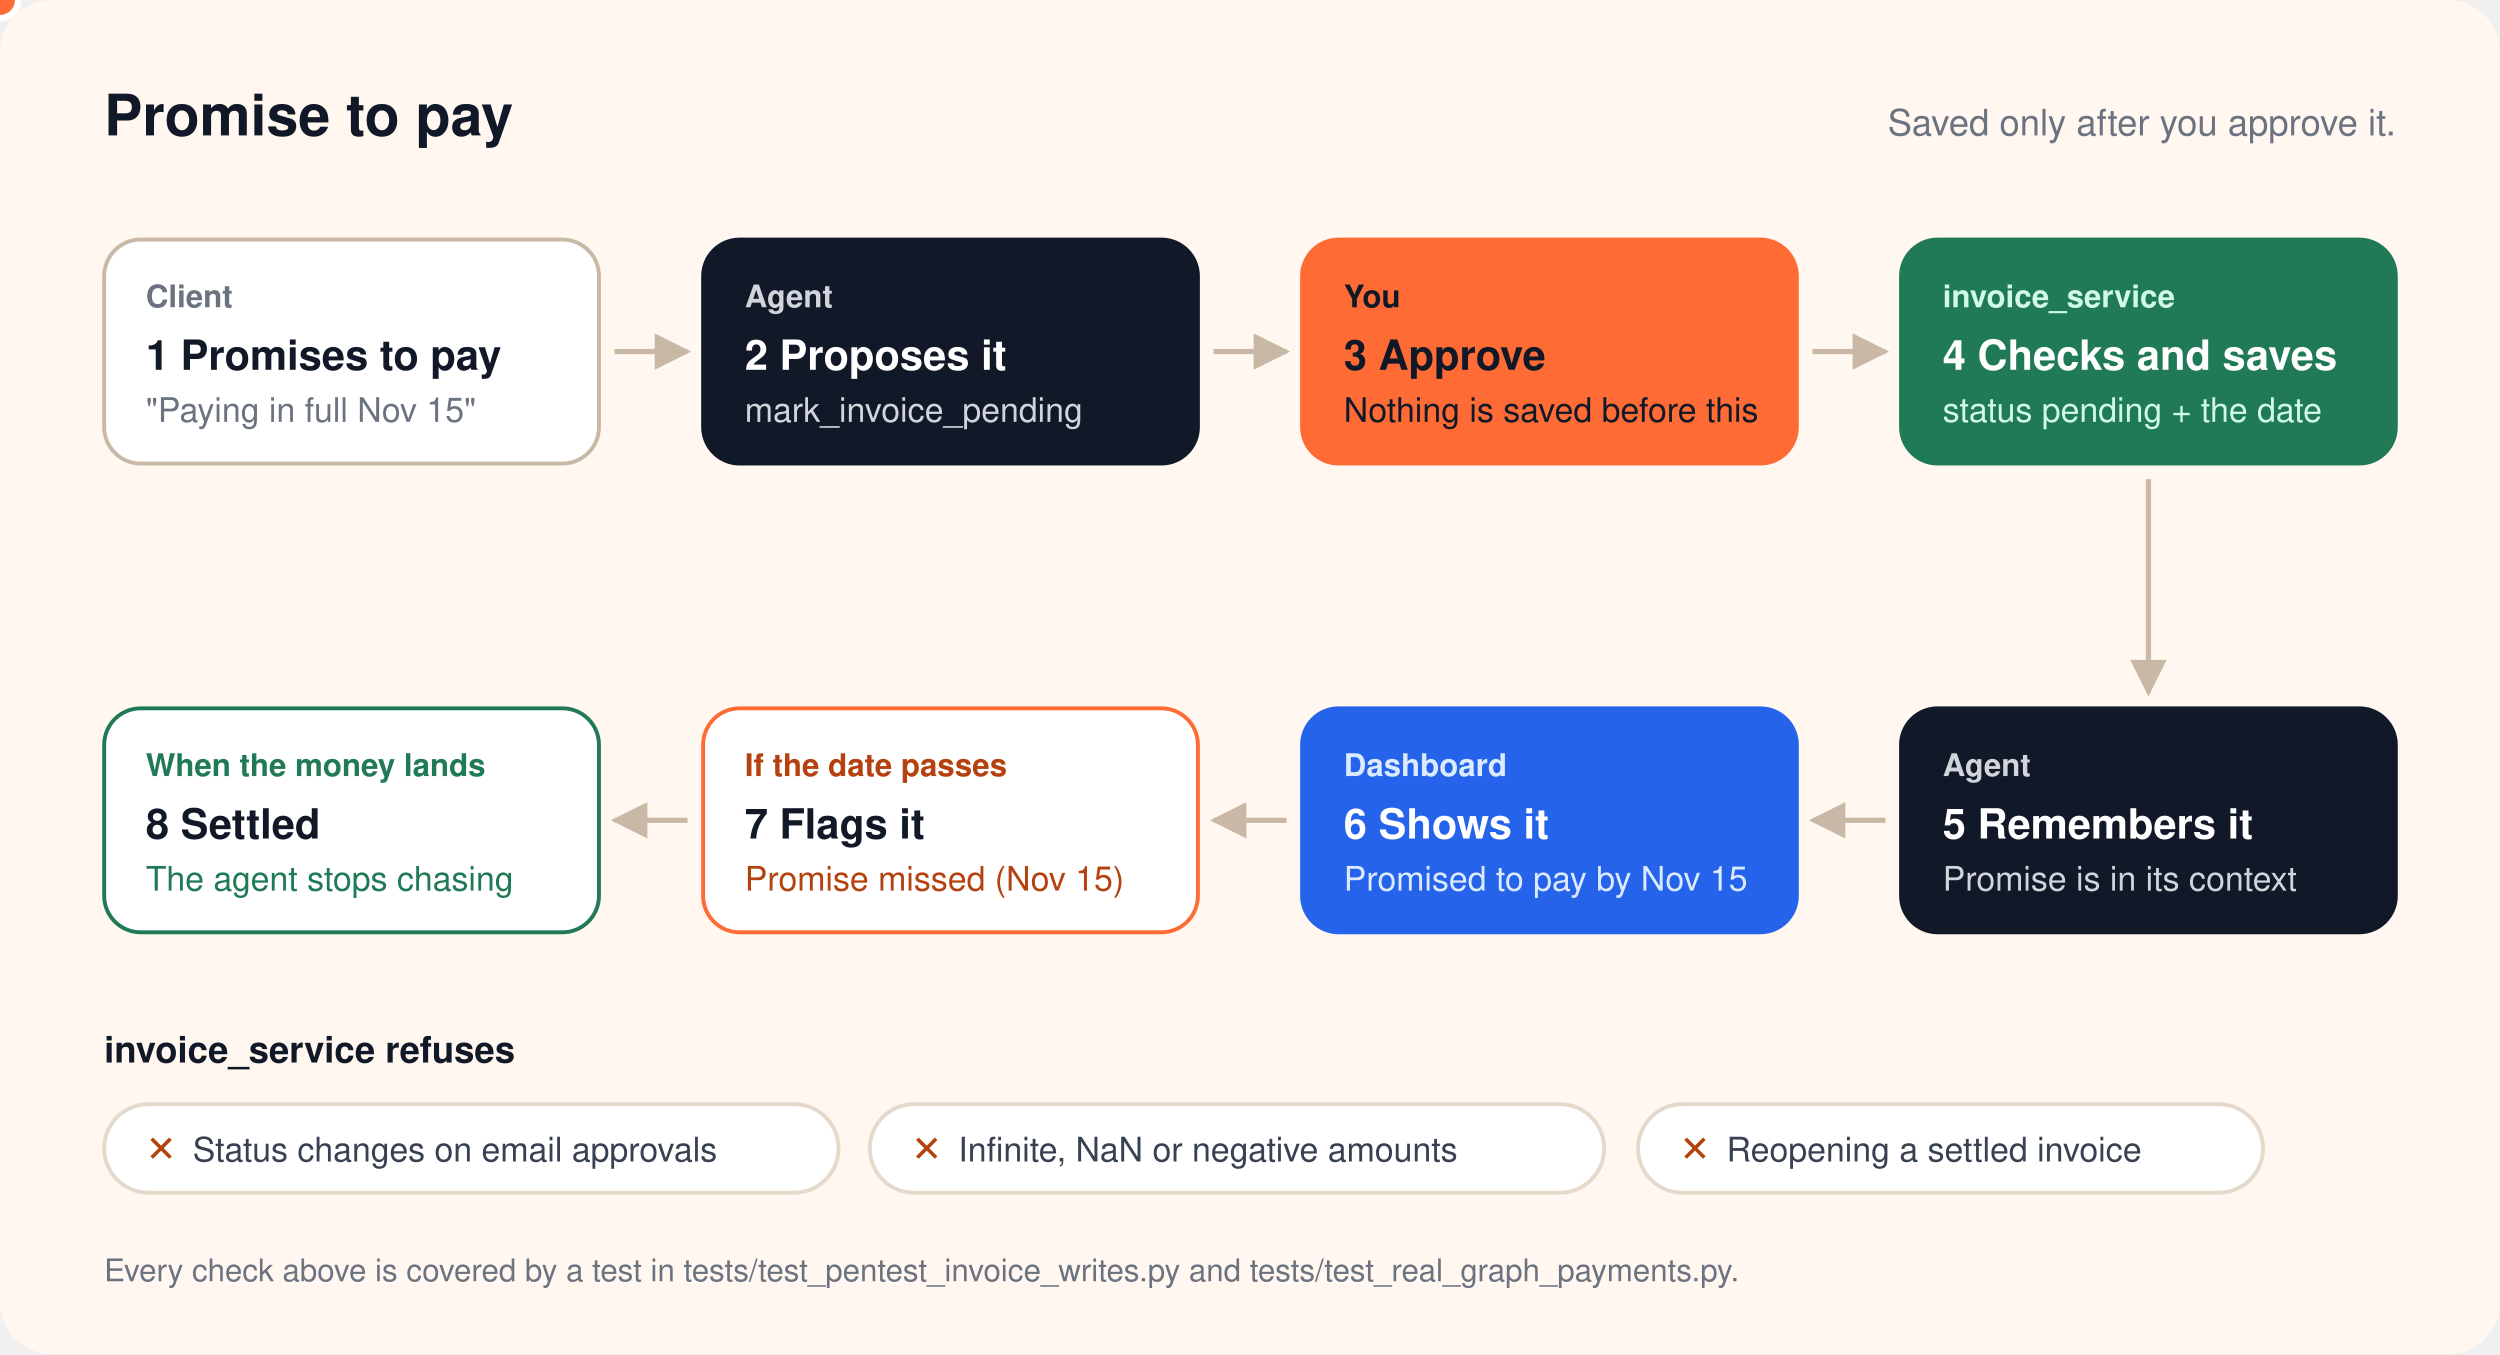
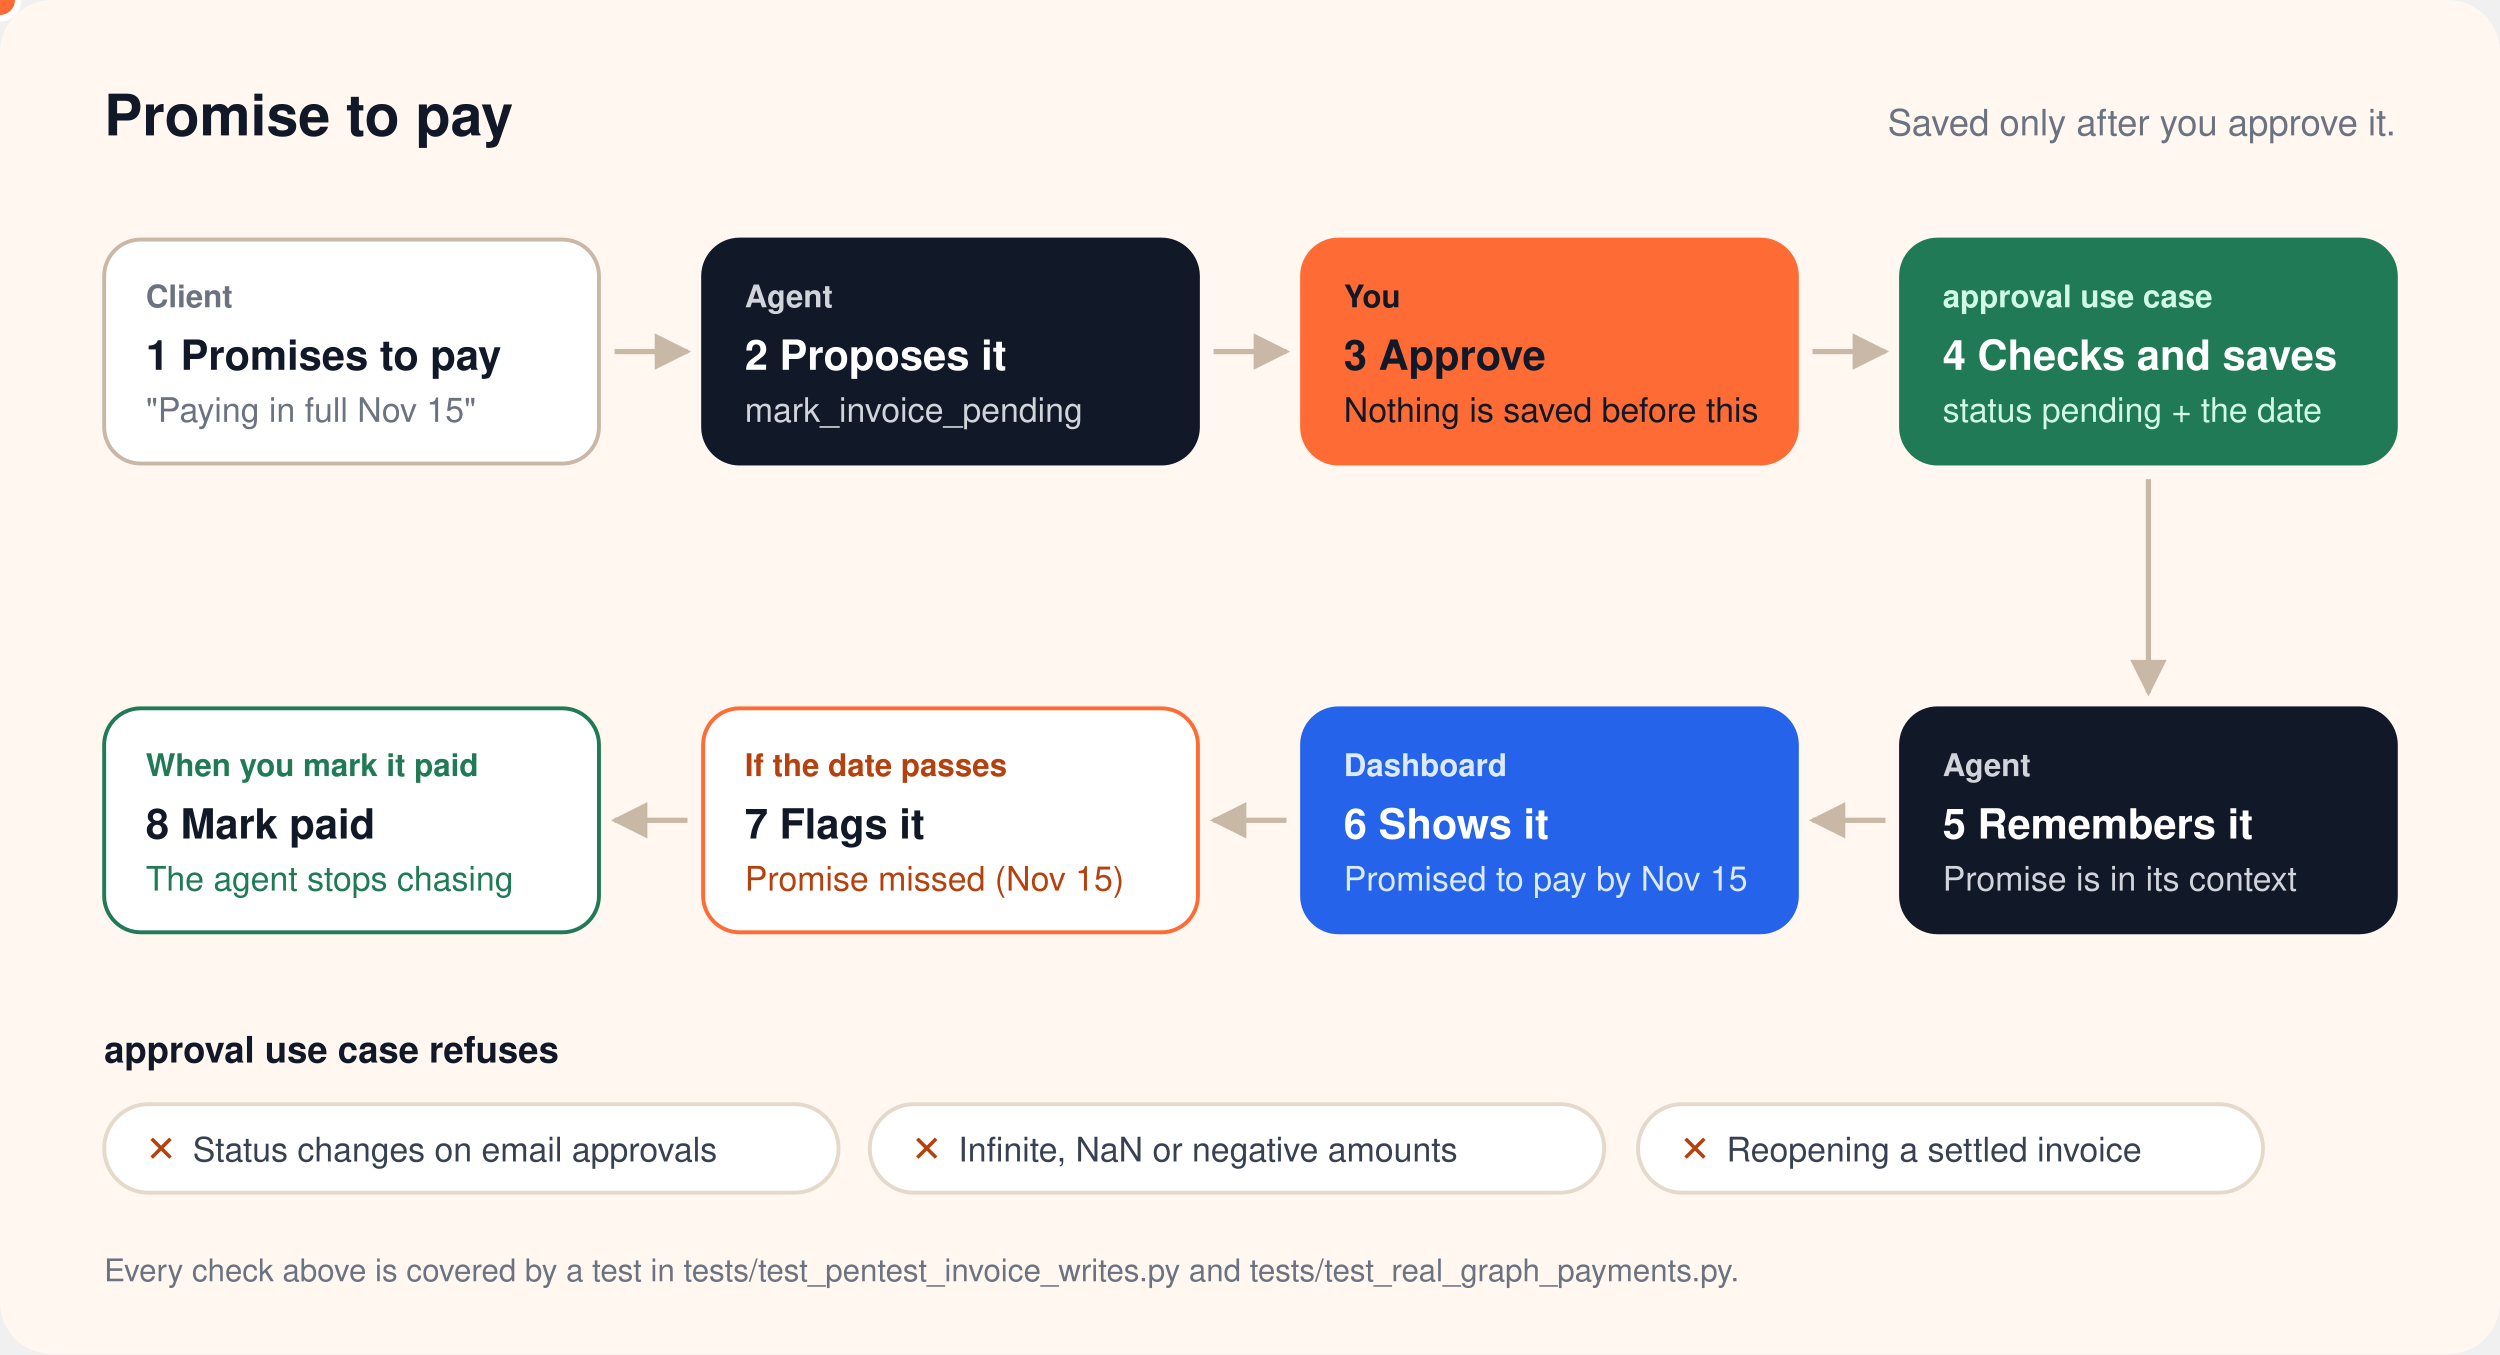
<svg xmlns="http://www.w3.org/2000/svg" viewBox="0 0 960 520" width="960" height="520" role="img" aria-labelledby="t d">
  <defs>
    <marker id="arrow" viewBox="0 0 10 10" refX="9" refY="5" markerWidth="7" markerHeight="7" orient="auto-start-reverse">
      <path d="M0 0 L10 5 L0 10 z" fill="#C9B8A6" />
    </marker>
    <style>
    text { font-family: -apple-system, "Segoe UI", Helvetica, Arial, sans-serif; }
    @media (prefers-reduced-motion: reduce) { .pulse, .ring, .blink { display: none; } }
  </style>
  </defs>
  <rect width="960" height="520" rx="20" fill="#FFF7F0" />
  <text x="40" y="52" font-size="22" font-weight="700" fill="#111827">Promise to pay</text>
  <text x="920" y="52" font-size="14" text-anchor="end" fill="#6B7280">Saved only after you approve it.</text>
  <line x1="236" y1="135.0" x2="264" y2="135.0" stroke="#C9B8A6" stroke-width="2" marker-end="url(#arrow)" />
  <line x1="466" y1="135.0" x2="494" y2="135.0" stroke="#C9B8A6" stroke-width="2" marker-end="url(#arrow)" />
  <line x1="696" y1="135.0" x2="724" y2="135.0" stroke="#C9B8A6" stroke-width="2" marker-end="url(#arrow)" />
  <line x1="825.0" y1="184" x2="825.0" y2="266" stroke="#C9B8A6" stroke-width="2" marker-end="url(#arrow)" />
  <line x1="724" y1="315.0" x2="696" y2="315.0" stroke="#C9B8A6" stroke-width="2" marker-end="url(#arrow)" />
  <line x1="494" y1="315.0" x2="466" y2="315.0" stroke="#C9B8A6" stroke-width="2" marker-end="url(#arrow)" />
  <line x1="264" y1="315.0" x2="236" y2="315.0" stroke="#C9B8A6" stroke-width="2" marker-end="url(#arrow)" />
  <circle class="pulse" r="7" fill="#FF6B35" stroke="#FFFFFF" stroke-width="2.5">
    <animateMotion dur="16s" repeatCount="indefinite" path="M135.0 135.0 H825.0 V315.0 H135.0" />
  </circle>
  <rect x="40" y="92" width="190" height="86" rx="14" fill="#FFFFFF" stroke="#C9B8A6" stroke-width="1.5" />
  <rect class="ring" x="35" y="87" width="200" height="96" rx="18" fill="none" stroke="#FF6B35" stroke-width="3" opacity="0">
    <animate attributeName="opacity" values="0;1;1;0;0" keyTimes="0;0.02;0.115;0.135;1" dur="16s" repeatCount="indefinite" />
  </rect>
  <text x="56" y="118" font-size="12" font-weight="600" fill="#6B7280">Client</text>
  <text x="56" y="142" font-size="16" font-weight="700" fill="#111827">1  Promises to pay</text>
  <text x="56" y="162" font-size="13" fill="#6B7280">"Paying in full Nov 15"</text>
  <rect x="270" y="92" width="190" height="86" rx="14" fill="#111827" stroke="#111827" stroke-width="1.5" />
  <rect class="ring" x="265" y="87" width="200" height="96" rx="18" fill="none" stroke="#FF6B35" stroke-width="3" opacity="0">
    <animate attributeName="opacity" values="0;0;1;1;0;0" keyTimes="0;0.125;0.145;0.24;0.26;1" dur="16s" repeatCount="indefinite" />
  </rect>
  <text x="286" y="118" font-size="12" font-weight="600" fill="#D1D5DB">Agent</text>
  <text x="286" y="142" font-size="16" font-weight="700" fill="#FFFFFF">2  Proposes it</text>
  <text x="286" y="162" font-size="13" fill="#D1D5DB">mark_invoice_pending</text>
  <rect x="500" y="92" width="190" height="86" rx="14" fill="#FF6B35" stroke="#FF6B35" stroke-width="1.5" />
  <rect class="ring" x="495" y="87" width="200" height="96" rx="18" fill="none" stroke="#111827" stroke-width="3" opacity="0">
    <animate attributeName="opacity" values="0;0;1;1;0;0" keyTimes="0;0.25;0.27;0.365;0.385;1" dur="16s" repeatCount="indefinite" />
  </rect>
  <text x="516" y="118" font-size="12" font-weight="600" fill="#111827">You</text>
  <text x="516" y="142" font-size="16" font-weight="700" fill="#111827">3  Approve</text>
  <text x="516" y="162" font-size="13" fill="#111827">Nothing is saved before this</text>
  <rect x="730" y="92" width="190" height="86" rx="14" fill="#1F7A55" stroke="#1F7A55" stroke-width="1.5" />
  <rect class="ring" x="725" y="87" width="200" height="96" rx="18" fill="none" stroke="#FF6B35" stroke-width="3" opacity="0">
    <animate attributeName="opacity" values="0;0;1;1;0;0" keyTimes="0;0.375;0.395;0.49;0.51;1" dur="16s" repeatCount="indefinite" />
  </rect>
-   <text x="746" y="118" font-size="12" font-weight="600" fill="#D1FAE5">invoice_service</text>
+   <text x="746" y="118" font-size="12" font-weight="600" fill="#D1FAE5">approval use case</text>
  <text x="746" y="142" font-size="16" font-weight="700" fill="#FFFFFF">4  Checks and saves</text>
  <text x="746" y="162" font-size="13" fill="#D1FAE5">status pending + the date</text>
  <rect x="730" y="272" width="190" height="86" rx="14" fill="#111827" stroke="#111827" stroke-width="1.5" />
  <rect class="ring" x="725" y="267" width="200" height="96" rx="18" fill="none" stroke="#FF6B35" stroke-width="3" opacity="0">
    <animate attributeName="opacity" values="0;0;1;1;0;0" keyTimes="0;0.5;0.52;0.615;0.635;1" dur="16s" repeatCount="indefinite" />
  </rect>
  <text x="746" y="298" font-size="12" font-weight="600" fill="#D1D5DB">Agent</text>
  <text x="746" y="322" font-size="16" font-weight="700" fill="#FFFFFF">5  Remembers it</text>
  <text x="746" y="342" font-size="13" fill="#D1D5DB">Promise is in its context</text>
  <rect x="500" y="272" width="190" height="86" rx="14" fill="#2563EB" stroke="#2563EB" stroke-width="1.5" />
  <rect class="ring" x="495" y="267" width="200" height="96" rx="18" fill="none" stroke="#FF6B35" stroke-width="3" opacity="0">
    <animate attributeName="opacity" values="0;0;1;1;0;0" keyTimes="0;0.625;0.645;0.74;0.76;1" dur="16s" repeatCount="indefinite" />
  </rect>
  <text x="516" y="298" font-size="12" font-weight="600" fill="#DBEAFE">Dashboard</text>
  <text x="516" y="322" font-size="16" font-weight="700" fill="#FFFFFF">6  Shows it</text>
  <text x="516" y="342" font-size="13" fill="#DBEAFE">Promised to pay by Nov 15</text>
  <rect x="270" y="272" width="190" height="86" rx="14" fill="#FFFFFF" stroke="#FF6B35" stroke-width="1.5" />
  <rect class="ring" x="265" y="267" width="200" height="96" rx="18" fill="none" stroke="#FF6B35" stroke-width="3" opacity="0">
    <animate attributeName="opacity" values="0;0;1;1;0;0" keyTimes="0;0.75;0.77;0.865;0.885;1" dur="16s" repeatCount="indefinite" />
  </rect>
  <text x="286" y="298" font-size="12" font-weight="600" fill="#B4410E">If the date passes</text>
  <text x="286" y="322" font-size="16" font-weight="700" fill="#111827">7  Flags it</text>
  <text x="286" y="342" font-size="13" fill="#B4410E">Promise missed (Nov 15)</text>
  <rect x="40" y="272" width="190" height="86" rx="14" fill="#FFFFFF" stroke="#1F7A55" stroke-width="1.5" />
  <rect class="ring" x="35" y="267" width="200" height="96" rx="18" fill="none" stroke="#FF6B35" stroke-width="3" opacity="0">
    <animate attributeName="opacity" values="0;0;1;1;0" keyTimes="0;0.875;0.895;0.99;1" dur="16s" repeatCount="indefinite" />
  </rect>
-   <text x="56" y="298" font-size="12" font-weight="600" fill="#1F7A55">When the money lands</text>
-   <text x="56" y="322" font-size="16" font-weight="700" fill="#111827">8  Settled</text>
+   <text x="56" y="298" font-size="12" font-weight="600" fill="#1F7A55">When you mark it paid</text>
+   <text x="56" y="322" font-size="16" font-weight="700" fill="#111827">8  Mark paid</text>
  <text x="56" y="342" font-size="13" fill="#1F7A55">The agent stops chasing</text>
-   <text x="40" y="408" font-size="14" font-weight="700" fill="#111827">invoice_service refuses</text>
+   <text x="40" y="408" font-size="14" font-weight="700" fill="#111827">approval use case refuses</text>
  <rect x="40" y="424" width="282" height="34" rx="17" fill="#FFFFFF" stroke="#E5D9CC" stroke-width="1.5" />
  <text x="56" y="446" font-size="14" font-weight="700" fill="#B4410E">✕</text>
  <text x="74" y="446" font-size="13" fill="#374151">Status changes on email approvals</text>
  <rect class="blink" x="40" y="424" width="282" height="34" rx="17" fill="none" stroke="#FF6B35" stroke-width="2" opacity="0">
    <animate attributeName="opacity" values="0;1;0" dur="2.4s" begin="0.5s" repeatCount="indefinite" />
  </rect>
  <rect x="334" y="424" width="282" height="34" rx="17" fill="#FFFFFF" stroke="#E5D9CC" stroke-width="1.5" />
  <text x="350" y="446" font-size="14" font-weight="700" fill="#B4410E">✕</text>
  <text x="368" y="446" font-size="13" fill="#374151">Infinite, NaN or negative amounts</text>
  <rect class="blink" x="334" y="424" width="282" height="34" rx="17" fill="none" stroke="#FF6B35" stroke-width="2" opacity="0">
    <animate attributeName="opacity" values="0;1;0" dur="2.4s" begin="0.9s" repeatCount="indefinite" />
  </rect>
  <rect x="629" y="424" width="240" height="34" rx="17" fill="#FFFFFF" stroke="#E5D9CC" stroke-width="1.5" />
  <text x="645" y="446" font-size="14" font-weight="700" fill="#B4410E">✕</text>
  <text x="663" y="446" font-size="13" fill="#374151">Reopening a settled invoice</text>
  <rect class="blink" x="629" y="424" width="240" height="34" rx="17" fill="none" stroke="#FF6B35" stroke-width="2" opacity="0">
    <animate attributeName="opacity" values="0;1;0" dur="2.4s" begin="1.3s" repeatCount="indefinite" />
  </rect>
  <text x="40" y="492" font-size="12" fill="#6B7280">Every check above is covered by a test in tests/test_pentest_invoice_writes.py and tests/test_real_graph_payments.py.</text>
</svg>
